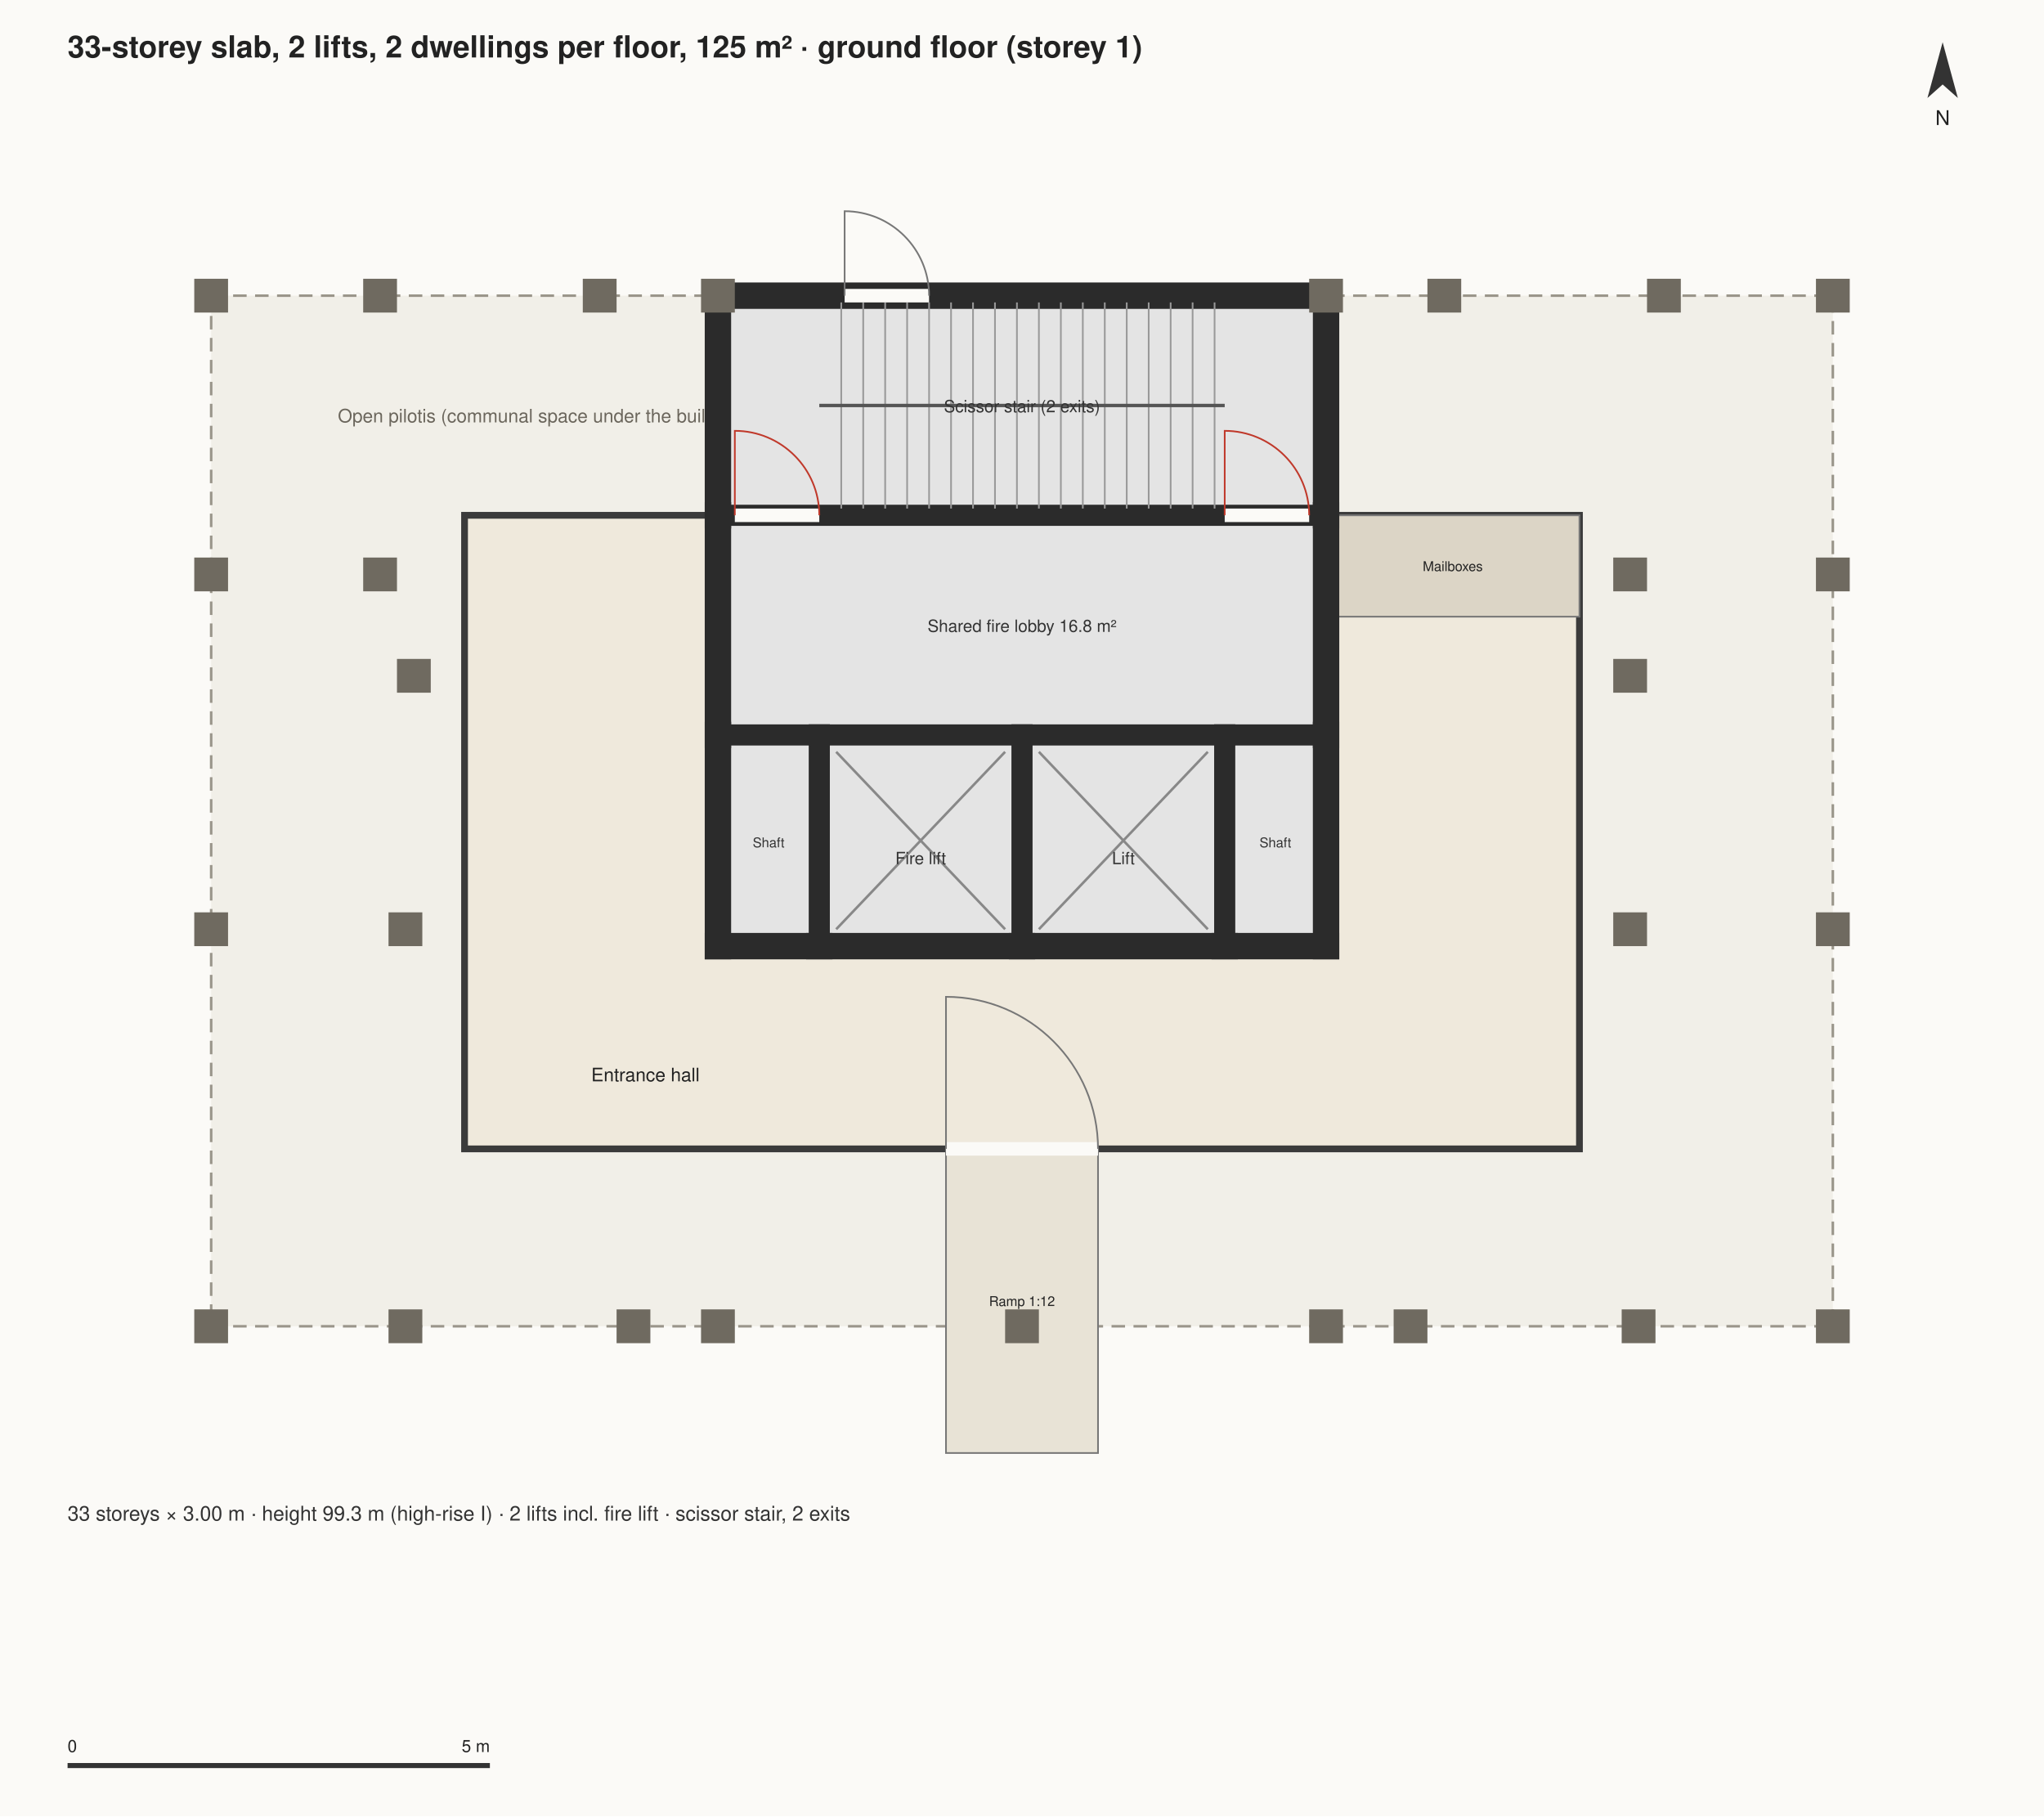
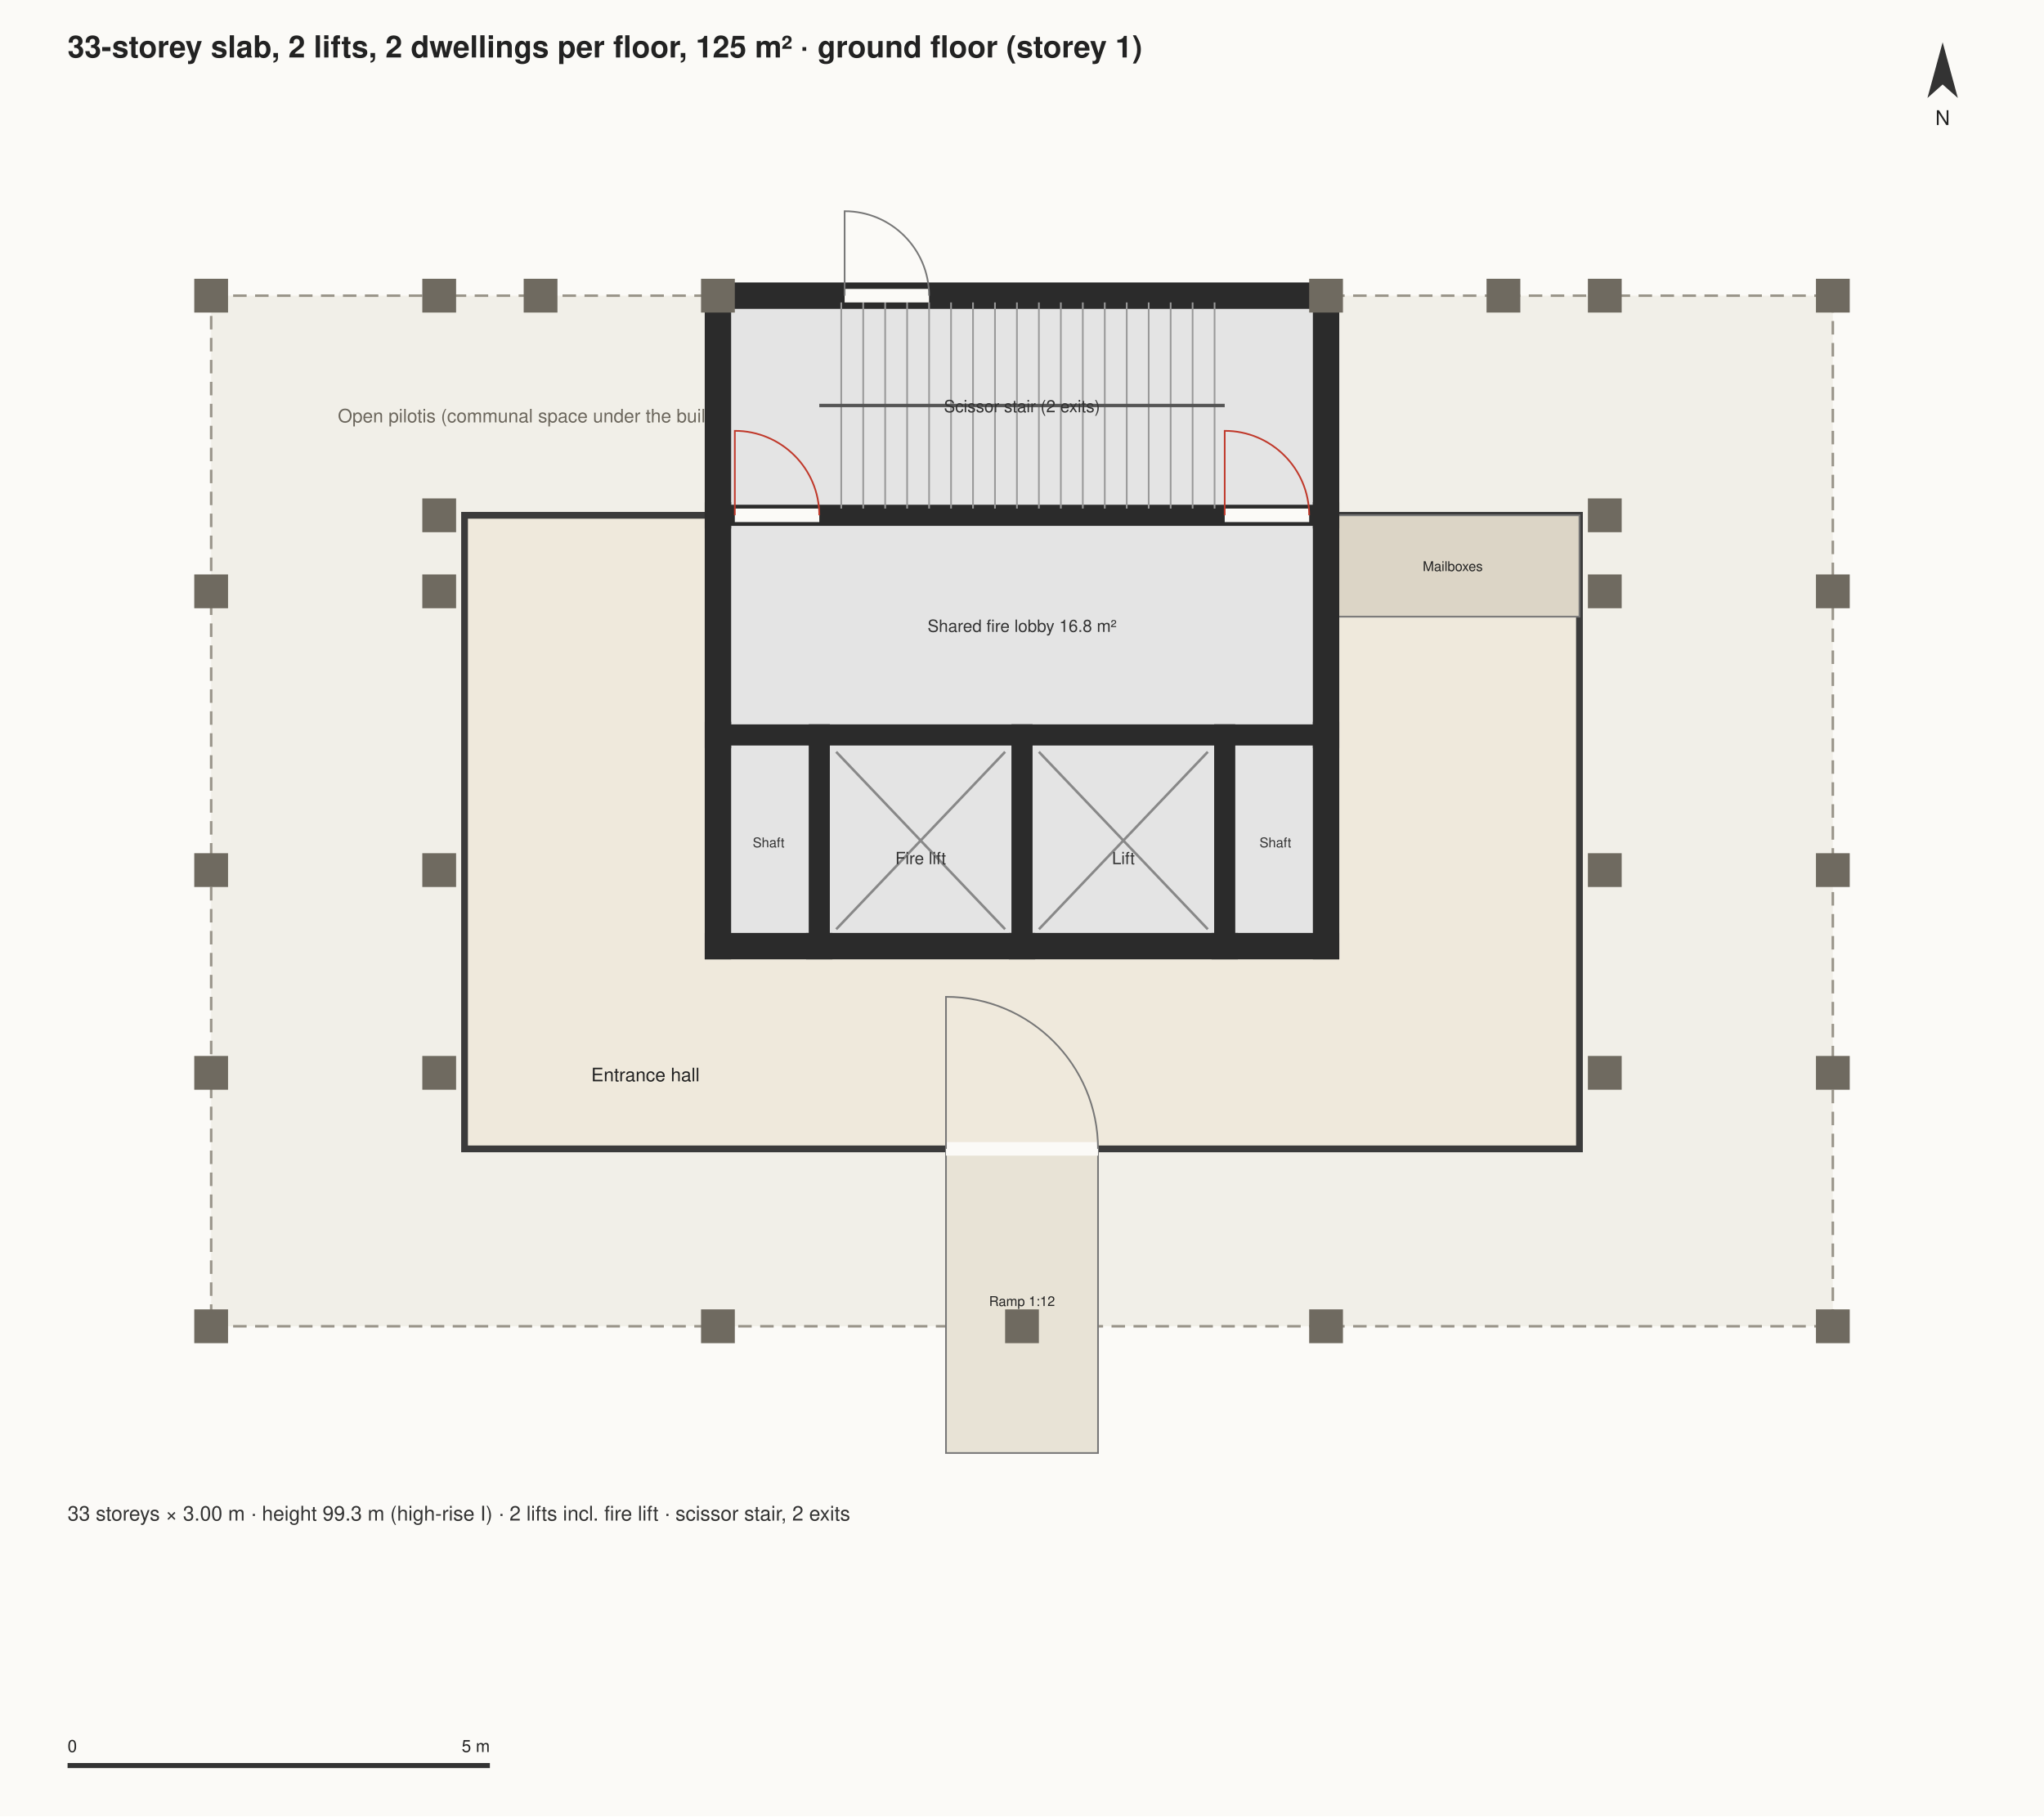
<svg xmlns="http://www.w3.org/2000/svg" width="1210" height="1075" viewBox="0 0 1210 1075" font-family="Helvetica, Arial, sans-serif">
  <rect width="100%" height="100%" fill="#fbfaf7" />
  <rect x="125.0" y="175.0" width="960.0" height="610.0" fill="#f1efe8" stroke="#9a958a" stroke-width="1.5" stroke-dasharray="8 5" />
  <text x="200.0" y="250.0" font-size="11" text-anchor="start" fill="#6b665c" font-weight="normal">Open pilotis (communal space under the building)</text>
  <rect x="275.0" y="305.0" width="660.0" height="375.0" fill="#efe9dc" stroke="#3b3b3b" stroke-width="4" />
  <rect x="785.0" y="305.0" width="150.0" height="60.0" fill="#dcd5c6" stroke="#777" stroke-width="1" />
  <text x="860.0" y="338.0" font-size="8" text-anchor="middle" fill="#222" font-weight="normal">Mailboxes</text>
  <text x="350.0" y="640.0" font-size="11" text-anchor="start" fill="#222" font-weight="normal">Entrance hall</text>
  <rect x="560.0" y="680.0" width="90.0" height="180.0" fill="#e8e3d6" stroke="#777" stroke-width="1" />
  <text x="605.0" y="773.0" font-size="8" text-anchor="middle" fill="#222" font-weight="normal">Ramp 1:12</text>
  <rect x="425.0" y="175.0" width="360.0" height="130.0" fill="#e4e4e4" stroke="none" stroke-width="0" />
  <rect x="425.0" y="305.0" width="360.0" height="130.0" fill="#e4e4e4" stroke="none" stroke-width="0" />
  <rect x="425.0" y="435.0" width="60.0" height="125.0" fill="#e4e4e4" stroke="none" stroke-width="0" />
  <rect x="485.0" y="435.0" width="120.0" height="125.0" fill="#e4e4e4" stroke="none" stroke-width="0" />
  <rect x="605.0" y="435.0" width="120.0" height="125.0" fill="#e4e4e4" stroke="none" stroke-width="0" />
  <rect x="725.0" y="435.0" width="60.0" height="125.0" fill="#e4e4e4" stroke="none" stroke-width="0" />
  <line x1="425.0" y1="175.0" x2="425.0" y2="305.0" stroke="#2b2b2b" stroke-width="15.625" stroke-linecap="square" />
  <line x1="425.0" y1="305.0" x2="425.0" y2="435.0" stroke="#2b2b2b" stroke-width="15.625" stroke-linecap="square" />
  <line x1="425.0" y1="435.0" x2="425.0" y2="560.0" stroke="#2b2b2b" stroke-width="15.625" stroke-linecap="square" />
  <line x1="485.0" y1="435.0" x2="485.0" y2="560.0" stroke="#2b2b2b" stroke-width="12.5" stroke-linecap="square" />
  <line x1="605.0" y1="435.0" x2="605.0" y2="560.0" stroke="#2b2b2b" stroke-width="12.5" stroke-linecap="square" />
  <line x1="725.0" y1="435.0" x2="725.0" y2="560.0" stroke="#2b2b2b" stroke-width="12.5" stroke-linecap="square" />
  <line x1="785.0" y1="175.0" x2="785.0" y2="305.0" stroke="#2b2b2b" stroke-width="15.625" stroke-linecap="square" />
  <line x1="785.0" y1="305.0" x2="785.0" y2="435.0" stroke="#2b2b2b" stroke-width="15.625" stroke-linecap="square" />
  <line x1="785.0" y1="435.0" x2="785.0" y2="560.0" stroke="#2b2b2b" stroke-width="15.625" stroke-linecap="square" />
  <line x1="425.0" y1="175.0" x2="785.0" y2="175.0" stroke="#2b2b2b" stroke-width="15.625" stroke-linecap="square" />
  <line x1="425.0" y1="305.0" x2="785.0" y2="305.0" stroke="#2b2b2b" stroke-width="12.5" stroke-linecap="square" />
  <line x1="425.0" y1="435.0" x2="485.0" y2="435.0" stroke="#2b2b2b" stroke-width="12.5" stroke-linecap="square" />
  <line x1="485.0" y1="435.0" x2="605.0" y2="435.0" stroke="#2b2b2b" stroke-width="12.5" stroke-linecap="square" />
  <line x1="605.0" y1="435.0" x2="725.0" y2="435.0" stroke="#2b2b2b" stroke-width="12.5" stroke-linecap="square" />
  <line x1="725.0" y1="435.0" x2="785.0" y2="435.0" stroke="#2b2b2b" stroke-width="12.5" stroke-linecap="square" />
  <line x1="425.0" y1="560.0" x2="485.0" y2="560.0" stroke="#2b2b2b" stroke-width="15.625" stroke-linecap="square" />
  <line x1="485.0" y1="560.0" x2="605.0" y2="560.0" stroke="#2b2b2b" stroke-width="15.625" stroke-linecap="square" />
  <line x1="605.0" y1="560.0" x2="725.0" y2="560.0" stroke="#2b2b2b" stroke-width="15.625" stroke-linecap="square" />
  <line x1="725.0" y1="560.0" x2="785.0" y2="560.0" stroke="#2b2b2b" stroke-width="15.625" stroke-linecap="square" />
  <line x1="498.0" y1="179.0" x2="498.0" y2="301.0" stroke="#999" stroke-width="1" />
  <line x1="511.0" y1="179.0" x2="511.0" y2="301.0" stroke="#999" stroke-width="1" />
  <line x1="524.0" y1="179.0" x2="524.0" y2="301.0" stroke="#999" stroke-width="1" />
  <line x1="537.0" y1="179.0" x2="537.0" y2="301.0" stroke="#999" stroke-width="1" />
  <line x1="550.0" y1="179.0" x2="550.0" y2="301.0" stroke="#999" stroke-width="1" />
  <line x1="563.0" y1="179.0" x2="563.0" y2="301.0" stroke="#999" stroke-width="1" />
  <line x1="576.0" y1="179.0" x2="576.0" y2="301.0" stroke="#999" stroke-width="1" />
  <line x1="589.0" y1="179.0" x2="589.0" y2="301.0" stroke="#999" stroke-width="1" />
  <line x1="602.0" y1="179.0" x2="602.0" y2="301.0" stroke="#999" stroke-width="1" />
  <line x1="615.0" y1="179.0" x2="615.0" y2="301.0" stroke="#999" stroke-width="1" />
  <line x1="628.0" y1="179.0" x2="628.0" y2="301.0" stroke="#999" stroke-width="1" />
  <line x1="641.0" y1="179.0" x2="641.0" y2="301.0" stroke="#999" stroke-width="1" />
  <line x1="654.0" y1="179.0" x2="654.0" y2="301.0" stroke="#999" stroke-width="1" />
  <line x1="667.0" y1="179.0" x2="667.0" y2="301.0" stroke="#999" stroke-width="1" />
  <line x1="680.0" y1="179.0" x2="680.0" y2="301.0" stroke="#999" stroke-width="1" />
  <line x1="693.0" y1="179.0" x2="693.0" y2="301.0" stroke="#999" stroke-width="1" />
  <line x1="706.0" y1="179.0" x2="706.0" y2="301.0" stroke="#999" stroke-width="1" />
  <line x1="719.0" y1="179.0" x2="719.0" y2="301.0" stroke="#999" stroke-width="1" />
  <line x1="485.0" y1="240.0" x2="725.0" y2="240.0" stroke="#555" stroke-width="2" />
  <text x="605.0" y="244.0" font-size="10" text-anchor="middle" fill="#333" font-weight="normal">Scissor stair (2 exits)</text>
  <text x="605.0" y="374.0" font-size="10" text-anchor="middle" fill="#333" font-weight="normal">Shared fire lobby 16.8 m²</text>
  <text x="455.0" y="501.5" font-size="8" text-anchor="middle" fill="#333" font-weight="normal">Shaft</text>
  <line x1="495.0" y1="445.0" x2="595.0" y2="550.0" stroke="#888" stroke-width="1.5" />
  <line x1="595.0" y1="445.0" x2="495.0" y2="550.0" stroke="#888" stroke-width="1.5" />
  <text x="545.0" y="511.5" font-size="10" text-anchor="middle" fill="#333" font-weight="normal">Fire lift</text>
  <line x1="615.0" y1="445.0" x2="715.0" y2="550.0" stroke="#888" stroke-width="1.5" />
  <line x1="715.0" y1="445.0" x2="615.0" y2="550.0" stroke="#888" stroke-width="1.5" />
  <text x="665.0" y="511.5" font-size="10" text-anchor="middle" fill="#333" font-weight="normal">Lift</text>
  <text x="755.0" y="501.5" font-size="8" text-anchor="middle" fill="#333" font-weight="normal">Shaft</text>
  <rect x="115.0" y="165.0" width="20.0" height="20.0" fill="#6f6a60" stroke="none" stroke-width="0" />
-   <rect x="115.0" y="330.0" width="20.0" height="20.0" fill="#6f6a60" stroke="none" stroke-width="0" />
-   <rect x="115.0" y="540.0" width="20.0" height="20.0" fill="#6f6a60" stroke="none" stroke-width="0" />
+   <rect x="115.0" y="340.0" width="20.0" height="20.0" fill="#6f6a60" stroke="none" stroke-width="0" />
+   <rect x="115.0" y="505.0" width="20.0" height="20.0" fill="#6f6a60" stroke="none" stroke-width="0" />
+   <rect x="115.0" y="625.0" width="20.0" height="20.0" fill="#6f6a60" stroke="none" stroke-width="0" />
  <rect x="115.0" y="775.0" width="20.0" height="20.0" fill="#6f6a60" stroke="none" stroke-width="0" />
-   <rect x="215.0" y="165.0" width="20.0" height="20.0" fill="#6f6a60" stroke="none" stroke-width="0" />
-   <rect x="215.0" y="330.0" width="20.0" height="20.0" fill="#6f6a60" stroke="none" stroke-width="0" />
-   <rect x="230.0" y="540.0" width="20.0" height="20.0" fill="#6f6a60" stroke="none" stroke-width="0" />
-   <rect x="230.0" y="775.0" width="20.0" height="20.0" fill="#6f6a60" stroke="none" stroke-width="0" />
-   <rect x="235.0" y="390.0" width="20.0" height="20.0" fill="#6f6a60" stroke="none" stroke-width="0" />
-   <rect x="345.0" y="165.0" width="20.0" height="20.0" fill="#6f6a60" stroke="none" stroke-width="0" />
-   <rect x="365.0" y="775.0" width="20.0" height="20.0" fill="#6f6a60" stroke="none" stroke-width="0" />
+   <rect x="250.0" y="165.0" width="20.0" height="20.0" fill="#6f6a60" stroke="none" stroke-width="0" />
+   <rect x="250.0" y="295.0" width="20.0" height="20.0" fill="#6f6a60" stroke="none" stroke-width="0" />
+   <rect x="250.0" y="340.0" width="20.0" height="20.0" fill="#6f6a60" stroke="none" stroke-width="0" />
+   <rect x="250.0" y="505.0" width="20.0" height="20.0" fill="#6f6a60" stroke="none" stroke-width="0" />
+   <rect x="250.0" y="625.0" width="20.0" height="20.0" fill="#6f6a60" stroke="none" stroke-width="0" />
+   <rect x="310.0" y="165.0" width="20.0" height="20.0" fill="#6f6a60" stroke="none" stroke-width="0" />
  <rect x="415.0" y="165.0" width="20.0" height="20.0" fill="#6f6a60" stroke="none" stroke-width="0" />
  <rect x="415.0" y="775.0" width="20.0" height="20.0" fill="#6f6a60" stroke="none" stroke-width="0" />
  <rect x="595.0" y="775.0" width="20.0" height="20.0" fill="#6f6a60" stroke="none" stroke-width="0" />
  <rect x="775.0" y="165.0" width="20.0" height="20.0" fill="#6f6a60" stroke="none" stroke-width="0" />
  <rect x="775.0" y="775.0" width="20.0" height="20.0" fill="#6f6a60" stroke="none" stroke-width="0" />
-   <rect x="825.0" y="775.0" width="20.0" height="20.0" fill="#6f6a60" stroke="none" stroke-width="0" />
-   <rect x="845.0" y="165.0" width="20.0" height="20.0" fill="#6f6a60" stroke="none" stroke-width="0" />
-   <rect x="955.0" y="330.0" width="20.0" height="20.0" fill="#6f6a60" stroke="none" stroke-width="0" />
-   <rect x="955.0" y="390.0" width="20.0" height="20.0" fill="#6f6a60" stroke="none" stroke-width="0" />
-   <rect x="955.0" y="540.0" width="20.0" height="20.0" fill="#6f6a60" stroke="none" stroke-width="0" />
-   <rect x="960.0" y="775.0" width="20.0" height="20.0" fill="#6f6a60" stroke="none" stroke-width="0" />
-   <rect x="975.0" y="165.0" width="20.0" height="20.0" fill="#6f6a60" stroke="none" stroke-width="0" />
+   <rect x="880.0" y="165.0" width="20.0" height="20.0" fill="#6f6a60" stroke="none" stroke-width="0" />
+   <rect x="940.0" y="165.0" width="20.0" height="20.0" fill="#6f6a60" stroke="none" stroke-width="0" />
+   <rect x="940.0" y="295.0" width="20.0" height="20.0" fill="#6f6a60" stroke="none" stroke-width="0" />
+   <rect x="940.0" y="340.0" width="20.0" height="20.0" fill="#6f6a60" stroke="none" stroke-width="0" />
+   <rect x="940.0" y="505.0" width="20.0" height="20.0" fill="#6f6a60" stroke="none" stroke-width="0" />
+   <rect x="940.0" y="625.0" width="20.0" height="20.0" fill="#6f6a60" stroke="none" stroke-width="0" />
  <rect x="1075.0" y="165.0" width="20.0" height="20.0" fill="#6f6a60" stroke="none" stroke-width="0" />
-   <rect x="1075.0" y="330.0" width="20.0" height="20.0" fill="#6f6a60" stroke="none" stroke-width="0" />
-   <rect x="1075.0" y="540.0" width="20.0" height="20.0" fill="#6f6a60" stroke="none" stroke-width="0" />
+   <rect x="1075.0" y="340.0" width="20.0" height="20.0" fill="#6f6a60" stroke="none" stroke-width="0" />
+   <rect x="1075.0" y="505.0" width="20.0" height="20.0" fill="#6f6a60" stroke="none" stroke-width="0" />
+   <rect x="1075.0" y="625.0" width="20.0" height="20.0" fill="#6f6a60" stroke="none" stroke-width="0" />
  <rect x="1075.0" y="775.0" width="20.0" height="20.0" fill="#6f6a60" stroke="none" stroke-width="0" />
  <rect x="560.0" y="676.0" width="90.0" height="8" fill="#fbfaf7" />
  <path d="M560.0,680.0 L560.0,590.0 A90.0,90.0 0 0,1 650.0,680.0" fill="none" stroke="#777" stroke-width="1" />
  <rect x="500.0" y="171.0" width="50.0" height="8" fill="#fbfaf7" />
  <path d="M500.0,175.0 L500.0,125.0 A50.0,50.0 0 0,1 550.0,175.0" fill="none" stroke="#777" stroke-width="1" />
  <rect x="435.0" y="301.0" width="50.0" height="8" fill="#fbfaf7" />
  <path d="M435.0,305.0 L435.0,255.0 A50.0,50.0 0 0,1 485.0,305.0" fill="none" stroke="#c0392b" stroke-width="1" />
  <rect x="725.0" y="301.0" width="50.0" height="8" fill="#fbfaf7" />
  <path d="M725.0,305.0 L725.0,255.0 A50.0,50.0 0 0,1 775.0,305.0" fill="none" stroke="#c0392b" stroke-width="1" />
  <path d="M1150.0,25 L1141.0,58 L1150.0,50 L1159.0,58 Z" fill="#333" />
  <text x="1150.0" y="74.0" font-size="12" text-anchor="middle" fill="#222" font-weight="normal">N</text>
  <line x1="40.0" y1="1045.0" x2="290.0" y2="1045.0" stroke="#333" stroke-width="3" />
  <text x="40.0" y="1037.0" font-size="10" text-anchor="start" fill="#222" font-weight="normal">0</text>
  <text x="290.0" y="1037.0" font-size="10" text-anchor="end" fill="#222" font-weight="normal">5 m</text>
  <text x="40.0" y="34.0" font-size="18" text-anchor="start" fill="#222" font-weight="bold">33-storey slab, 2 lifts, 2 dwellings per floor, 125 m² · ground floor (storey 1)</text>
  <text x="40.0" y="900.0" font-size="12" text-anchor="start" fill="#333" font-weight="normal">33 storeys × 3.00 m · height 99.3 m (high-rise I) · 2 lifts incl. fire lift · scissor stair, 2 exits</text>
</svg>
